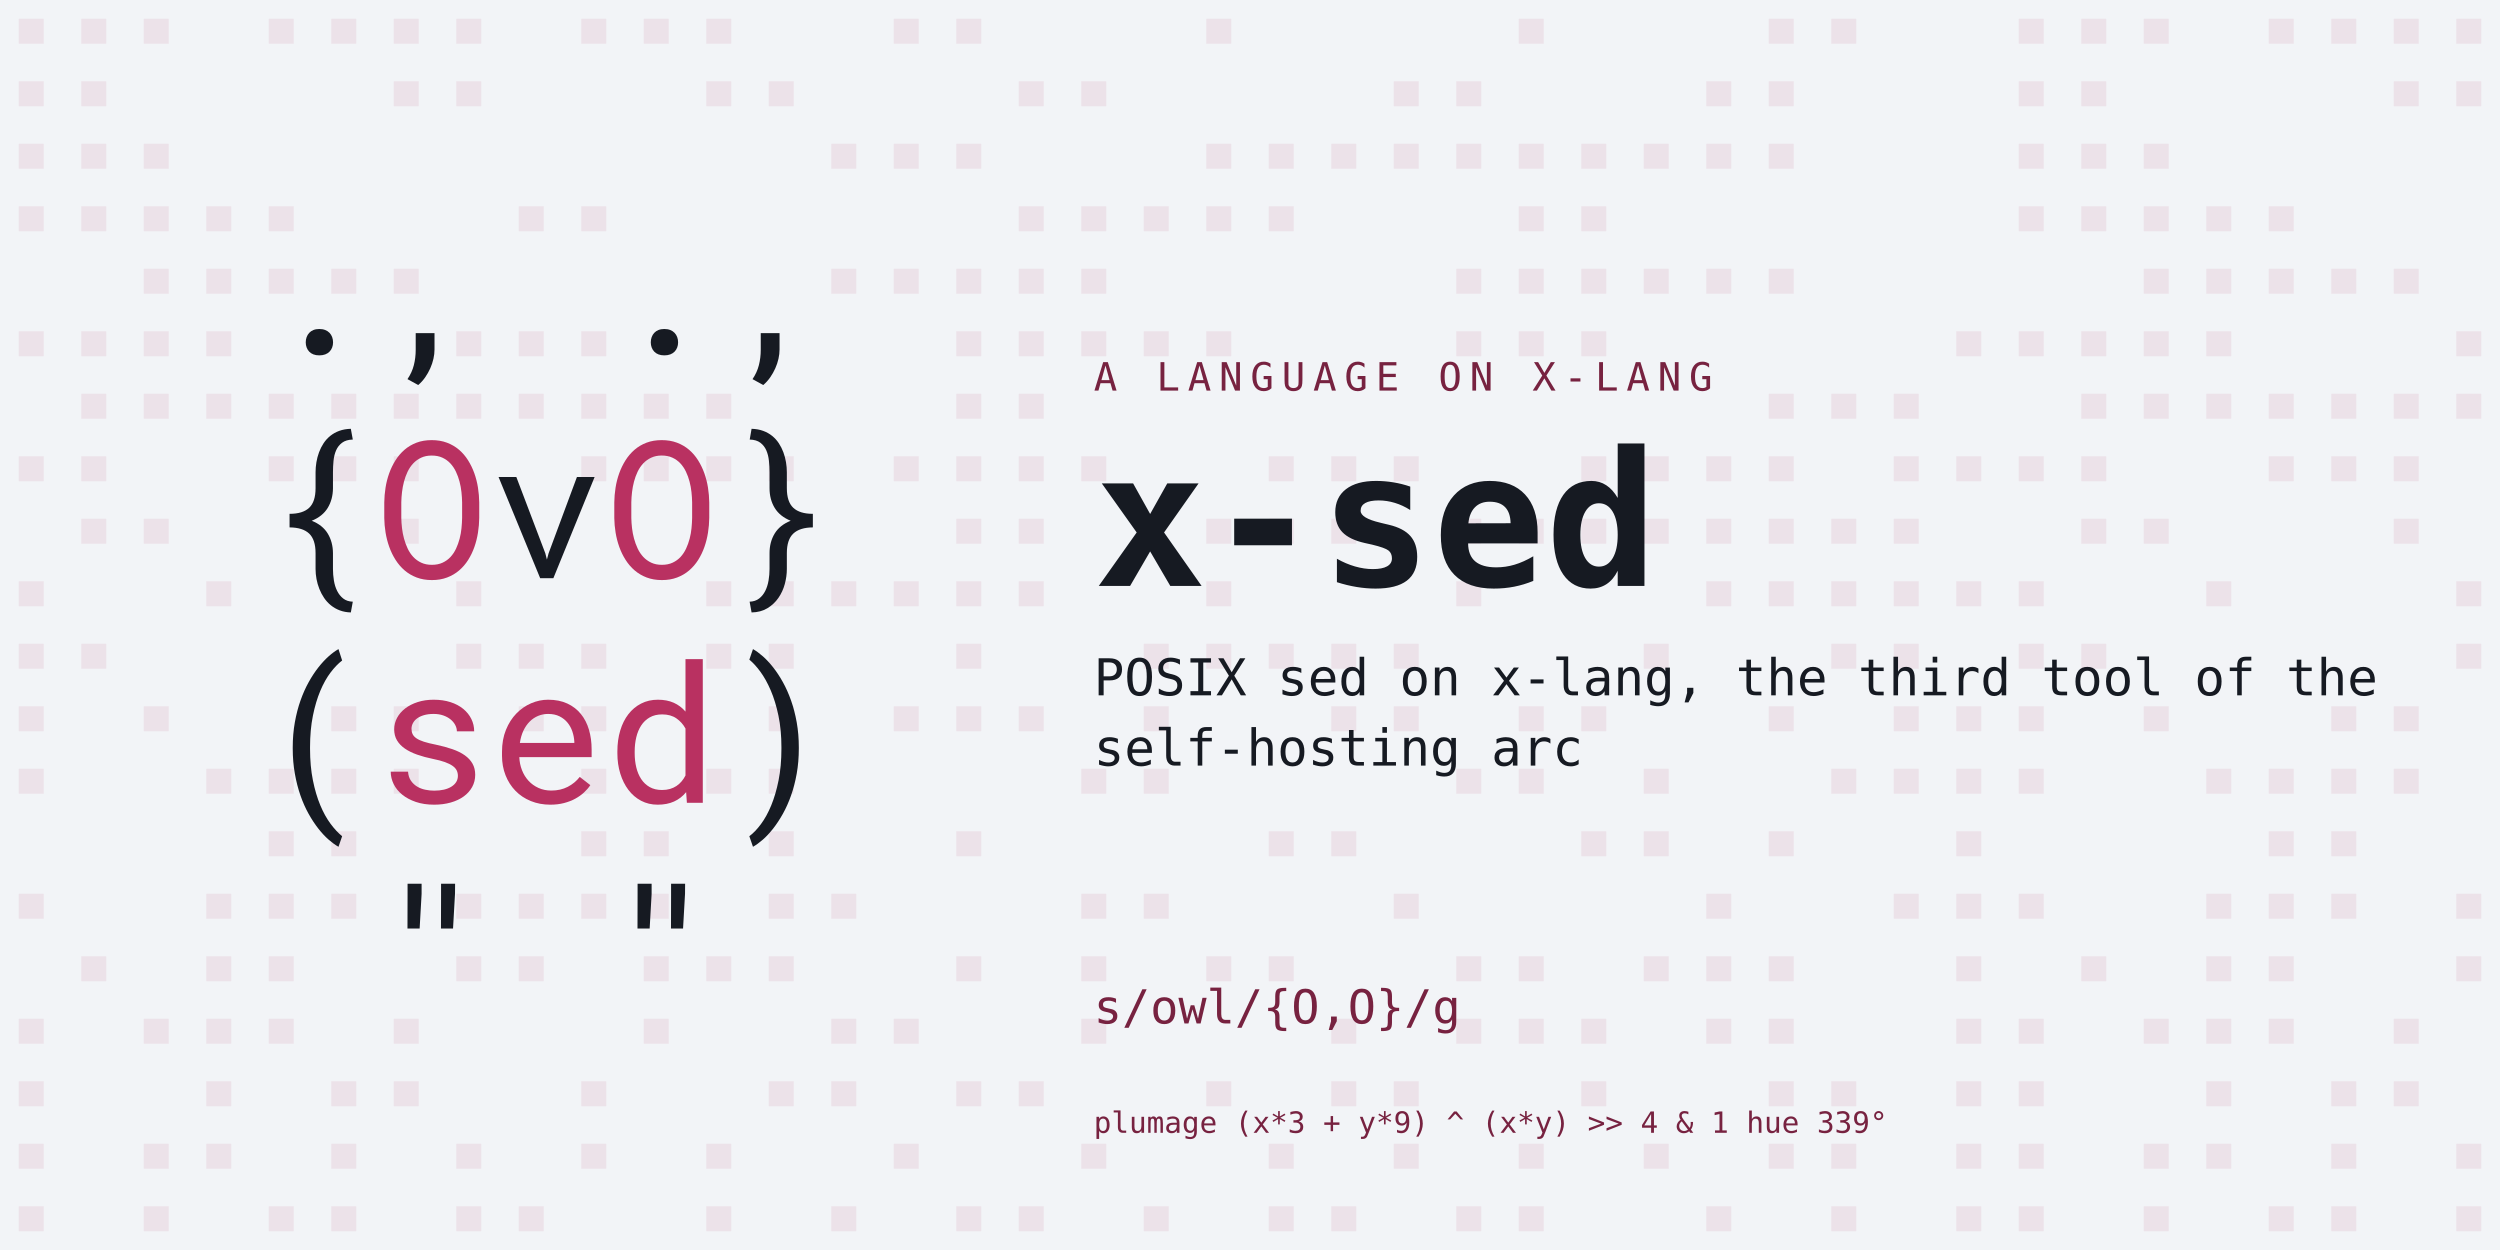
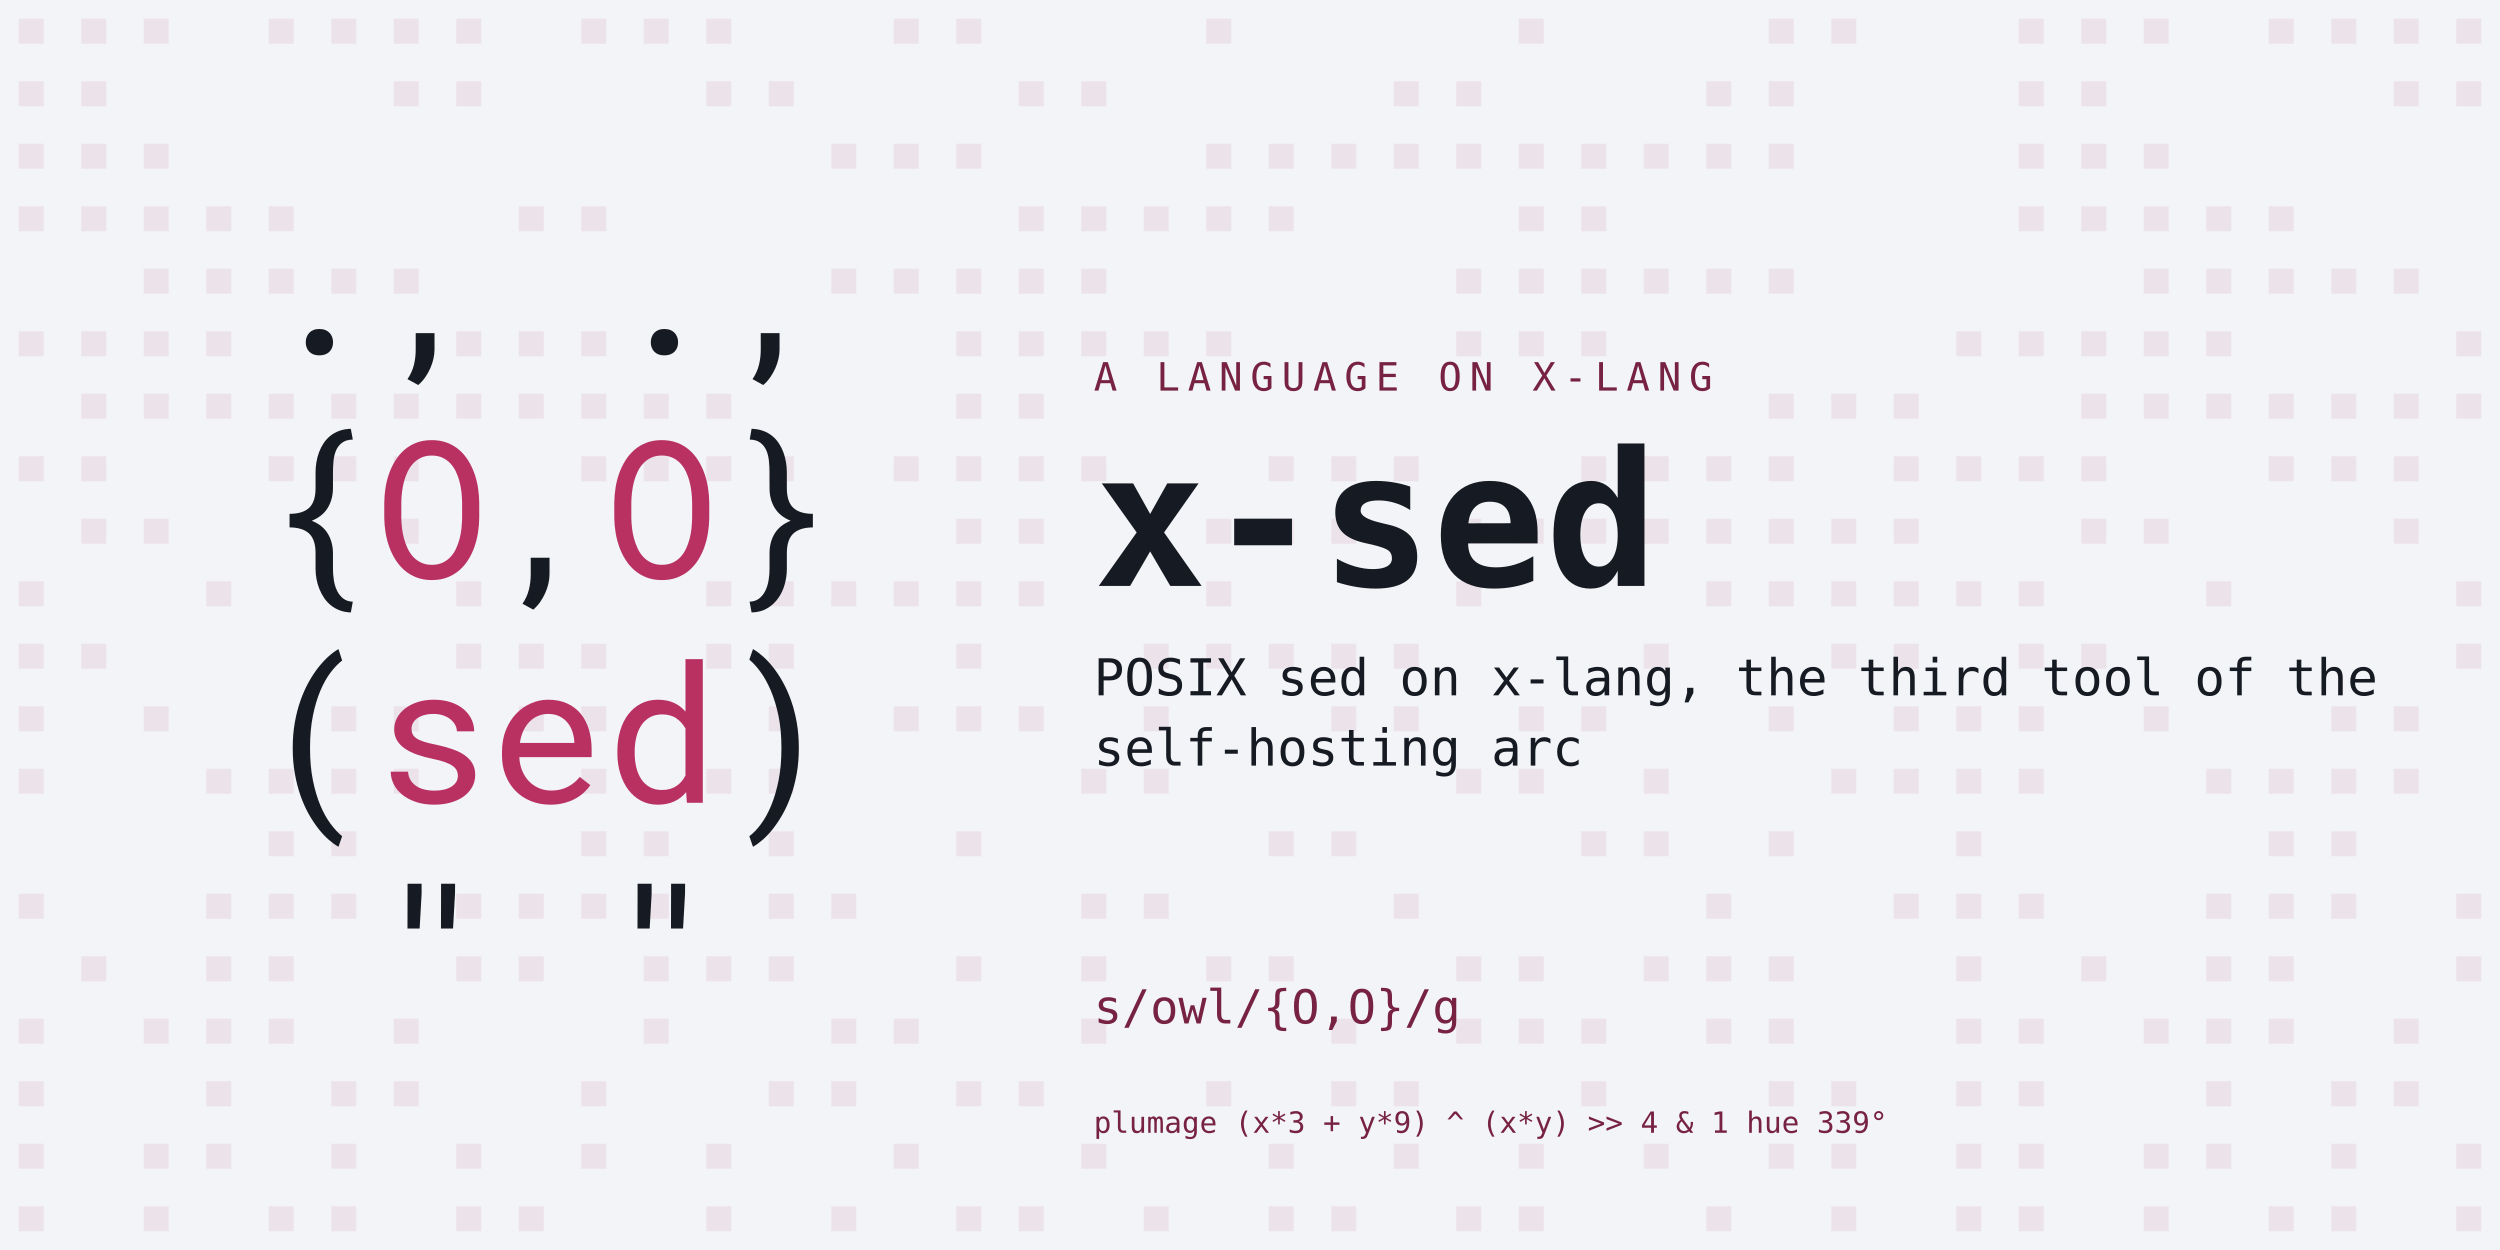
<svg xmlns="http://www.w3.org/2000/svg" width="1280" height="640" viewBox="0 0 1280 640" role="img" aria-label="x-sed, with Bitwise">
  <rect width="1280" height="640" fill="#f2f4f7" />
  <g fill="hsl(339.0,58%,46%)" fill-opacity="0.09">
    <rect x="9.6" y="9.6" width="12.8" height="12.8" />
    <rect x="41.6" y="9.6" width="12.8" height="12.8" />
    <rect x="73.6" y="9.6" width="12.8" height="12.8" />
    <rect x="137.6" y="9.6" width="12.8" height="12.8" />
    <rect x="169.6" y="9.6" width="12.8" height="12.8" />
    <rect x="201.6" y="9.6" width="12.8" height="12.8" />
    <rect x="233.6" y="9.6" width="12.8" height="12.8" />
    <rect x="297.6" y="9.6" width="12.8" height="12.8" />
    <rect x="329.6" y="9.6" width="12.8" height="12.8" />
    <rect x="361.6" y="9.6" width="12.8" height="12.8" />
    <rect x="457.6" y="9.6" width="12.8" height="12.8" />
    <rect x="489.6" y="9.6" width="12.8" height="12.8" />
    <rect x="617.6" y="9.6" width="12.8" height="12.8" />
    <rect x="777.6" y="9.6" width="12.8" height="12.8" />
    <rect x="905.6" y="9.6" width="12.8" height="12.8" />
    <rect x="937.6" y="9.6" width="12.8" height="12.8" />
    <rect x="1033.6" y="9.6" width="12.8" height="12.8" />
    <rect x="1065.6" y="9.6" width="12.8" height="12.8" />
    <rect x="1097.6" y="9.6" width="12.8" height="12.8" />
    <rect x="1161.6" y="9.6" width="12.8" height="12.8" />
    <rect x="1193.6" y="9.6" width="12.8" height="12.8" />
    <rect x="1225.6" y="9.6" width="12.8" height="12.8" />
    <rect x="1257.6" y="9.6" width="12.8" height="12.8" />
    <rect x="9.6" y="41.6" width="12.8" height="12.8" />
    <rect x="41.6" y="41.6" width="12.8" height="12.8" />
    <rect x="201.6" y="41.6" width="12.8" height="12.8" />
    <rect x="233.6" y="41.6" width="12.8" height="12.8" />
    <rect x="361.6" y="41.6" width="12.8" height="12.8" />
    <rect x="393.6" y="41.6" width="12.8" height="12.8" />
    <rect x="521.6" y="41.6" width="12.8" height="12.8" />
    <rect x="553.6" y="41.6" width="12.8" height="12.8" />
    <rect x="713.6" y="41.6" width="12.8" height="12.8" />
    <rect x="745.6" y="41.6" width="12.8" height="12.8" />
    <rect x="873.6" y="41.6" width="12.8" height="12.8" />
    <rect x="905.6" y="41.6" width="12.8" height="12.8" />
    <rect x="1033.6" y="41.6" width="12.8" height="12.8" />
    <rect x="1065.6" y="41.6" width="12.8" height="12.8" />
    <rect x="1225.6" y="41.6" width="12.8" height="12.8" />
    <rect x="1257.6" y="41.6" width="12.8" height="12.8" />
    <rect x="9.6" y="73.6" width="12.8" height="12.8" />
    <rect x="41.6" y="73.6" width="12.8" height="12.8" />
    <rect x="73.6" y="73.6" width="12.8" height="12.8" />
    <rect x="425.6" y="73.6" width="12.8" height="12.8" />
    <rect x="457.6" y="73.6" width="12.8" height="12.8" />
    <rect x="489.6" y="73.6" width="12.8" height="12.8" />
    <rect x="617.6" y="73.6" width="12.8" height="12.8" />
    <rect x="649.6" y="73.6" width="12.8" height="12.8" />
    <rect x="681.6" y="73.6" width="12.8" height="12.8" />
    <rect x="713.6" y="73.6" width="12.8" height="12.8" />
    <rect x="745.6" y="73.6" width="12.8" height="12.8" />
    <rect x="777.6" y="73.6" width="12.8" height="12.8" />
    <rect x="809.6" y="73.6" width="12.8" height="12.8" />
    <rect x="841.6" y="73.6" width="12.8" height="12.8" />
    <rect x="873.6" y="73.6" width="12.8" height="12.8" />
    <rect x="905.6" y="73.6" width="12.8" height="12.8" />
    <rect x="1033.6" y="73.6" width="12.8" height="12.8" />
    <rect x="1065.6" y="73.6" width="12.8" height="12.8" />
    <rect x="1097.6" y="73.6" width="12.8" height="12.8" />
    <rect x="9.6" y="105.6" width="12.8" height="12.8" />
    <rect x="41.6" y="105.6" width="12.8" height="12.8" />
    <rect x="73.6" y="105.6" width="12.8" height="12.8" />
    <rect x="105.6" y="105.6" width="12.8" height="12.8" />
    <rect x="137.6" y="105.6" width="12.8" height="12.8" />
    <rect x="265.6" y="105.6" width="12.8" height="12.8" />
    <rect x="297.6" y="105.6" width="12.8" height="12.8" />
    <rect x="521.6" y="105.6" width="12.8" height="12.8" />
    <rect x="553.6" y="105.6" width="12.8" height="12.8" />
    <rect x="585.6" y="105.6" width="12.8" height="12.8" />
    <rect x="617.6" y="105.6" width="12.8" height="12.8" />
    <rect x="649.6" y="105.6" width="12.8" height="12.8" />
    <rect x="777.6" y="105.6" width="12.8" height="12.8" />
    <rect x="809.6" y="105.6" width="12.8" height="12.8" />
    <rect x="1033.6" y="105.6" width="12.8" height="12.8" />
    <rect x="1065.6" y="105.6" width="12.8" height="12.8" />
    <rect x="1097.6" y="105.6" width="12.8" height="12.8" />
    <rect x="1129.6" y="105.6" width="12.8" height="12.8" />
    <rect x="1161.6" y="105.6" width="12.8" height="12.8" />
    <rect x="73.6" y="137.6" width="12.8" height="12.8" />
    <rect x="105.6" y="137.6" width="12.8" height="12.8" />
    <rect x="137.6" y="137.6" width="12.8" height="12.8" />
    <rect x="169.6" y="137.6" width="12.8" height="12.8" />
    <rect x="201.6" y="137.6" width="12.8" height="12.8" />
    <rect x="425.6" y="137.6" width="12.8" height="12.8" />
    <rect x="457.6" y="137.6" width="12.8" height="12.8" />
    <rect x="489.6" y="137.6" width="12.8" height="12.8" />
    <rect x="521.6" y="137.6" width="12.8" height="12.8" />
    <rect x="553.6" y="137.6" width="12.8" height="12.8" />
    <rect x="745.6" y="137.6" width="12.8" height="12.8" />
    <rect x="777.6" y="137.6" width="12.8" height="12.8" />
    <rect x="809.6" y="137.6" width="12.8" height="12.8" />
    <rect x="841.6" y="137.6" width="12.8" height="12.8" />
    <rect x="873.6" y="137.6" width="12.8" height="12.8" />
    <rect x="905.6" y="137.6" width="12.8" height="12.8" />
    <rect x="1097.6" y="137.6" width="12.8" height="12.8" />
    <rect x="1129.6" y="137.6" width="12.8" height="12.8" />
    <rect x="1161.6" y="137.6" width="12.8" height="12.8" />
    <rect x="1193.6" y="137.6" width="12.8" height="12.8" />
    <rect x="1225.6" y="137.6" width="12.8" height="12.8" />
    <rect x="9.6" y="169.6" width="12.8" height="12.8" />
    <rect x="41.6" y="169.6" width="12.8" height="12.8" />
    <rect x="73.6" y="169.6" width="12.8" height="12.8" />
    <rect x="105.6" y="169.6" width="12.8" height="12.8" />
    <rect x="233.6" y="169.6" width="12.8" height="12.8" />
    <rect x="265.6" y="169.6" width="12.8" height="12.8" />
    <rect x="297.6" y="169.6" width="12.8" height="12.8" />
    <rect x="489.6" y="169.6" width="12.8" height="12.8" />
    <rect x="521.6" y="169.6" width="12.8" height="12.8" />
    <rect x="553.6" y="169.6" width="12.8" height="12.8" />
    <rect x="585.6" y="169.6" width="12.8" height="12.8" />
    <rect x="617.6" y="169.6" width="12.8" height="12.8" />
    <rect x="745.6" y="169.6" width="12.8" height="12.8" />
    <rect x="777.6" y="169.6" width="12.8" height="12.8" />
    <rect x="809.6" y="169.6" width="12.8" height="12.8" />
    <rect x="1001.6" y="169.6" width="12.8" height="12.8" />
    <rect x="1033.6" y="169.6" width="12.8" height="12.8" />
    <rect x="1065.6" y="169.6" width="12.8" height="12.8" />
    <rect x="1097.6" y="169.6" width="12.8" height="12.8" />
    <rect x="1129.6" y="169.6" width="12.8" height="12.8" />
    <rect x="1257.6" y="169.6" width="12.8" height="12.8" />
    <rect x="41.6" y="201.6" width="12.8" height="12.8" />
    <rect x="73.6" y="201.6" width="12.8" height="12.8" />
    <rect x="105.6" y="201.6" width="12.8" height="12.8" />
    <rect x="137.6" y="201.6" width="12.8" height="12.8" />
    <rect x="169.6" y="201.6" width="12.8" height="12.8" />
    <rect x="201.6" y="201.6" width="12.8" height="12.8" />
    <rect x="233.6" y="201.6" width="12.8" height="12.8" />
    <rect x="265.6" y="201.6" width="12.8" height="12.8" />
    <rect x="297.6" y="201.6" width="12.8" height="12.8" />
    <rect x="329.6" y="201.6" width="12.8" height="12.8" />
    <rect x="361.6" y="201.6" width="12.8" height="12.8" />
    <rect x="489.6" y="201.6" width="12.8" height="12.8" />
    <rect x="521.6" y="201.6" width="12.8" height="12.8" />
    <rect x="905.6" y="201.6" width="12.8" height="12.8" />
    <rect x="937.6" y="201.6" width="12.8" height="12.8" />
    <rect x="969.6" y="201.6" width="12.8" height="12.8" />
    <rect x="1065.6" y="201.6" width="12.8" height="12.8" />
    <rect x="1097.6" y="201.6" width="12.8" height="12.8" />
    <rect x="1129.6" y="201.6" width="12.8" height="12.8" />
    <rect x="1161.6" y="201.6" width="12.8" height="12.8" />
    <rect x="1193.6" y="201.6" width="12.8" height="12.8" />
    <rect x="1225.6" y="201.6" width="12.8" height="12.8" />
    <rect x="1257.6" y="201.6" width="12.8" height="12.8" />
    <rect x="9.6" y="233.6" width="12.8" height="12.8" />
    <rect x="41.6" y="233.6" width="12.8" height="12.8" />
    <rect x="137.6" y="233.6" width="12.8" height="12.8" />
    <rect x="169.6" y="233.6" width="12.8" height="12.8" />
    <rect x="201.6" y="233.6" width="12.8" height="12.8" />
    <rect x="297.6" y="233.6" width="12.8" height="12.8" />
    <rect x="329.6" y="233.6" width="12.8" height="12.8" />
    <rect x="361.6" y="233.6" width="12.8" height="12.8" />
    <rect x="393.6" y="233.6" width="12.8" height="12.8" />
    <rect x="457.6" y="233.6" width="12.8" height="12.8" />
    <rect x="489.6" y="233.6" width="12.8" height="12.8" />
    <rect x="521.6" y="233.6" width="12.8" height="12.8" />
    <rect x="553.6" y="233.6" width="12.8" height="12.8" />
    <rect x="649.6" y="233.6" width="12.8" height="12.8" />
    <rect x="681.6" y="233.6" width="12.8" height="12.8" />
    <rect x="713.6" y="233.6" width="12.8" height="12.8" />
    <rect x="809.6" y="233.6" width="12.8" height="12.8" />
    <rect x="841.6" y="233.6" width="12.8" height="12.8" />
    <rect x="873.6" y="233.6" width="12.8" height="12.8" />
    <rect x="905.6" y="233.6" width="12.8" height="12.8" />
    <rect x="969.6" y="233.6" width="12.8" height="12.8" />
    <rect x="1001.6" y="233.6" width="12.8" height="12.8" />
    <rect x="1033.6" y="233.6" width="12.8" height="12.8" />
    <rect x="1065.6" y="233.6" width="12.8" height="12.8" />
    <rect x="1161.6" y="233.6" width="12.8" height="12.8" />
    <rect x="1193.6" y="233.6" width="12.8" height="12.8" />
    <rect x="1225.6" y="233.6" width="12.8" height="12.8" />
    <rect x="41.6" y="265.6" width="12.8" height="12.8" />
    <rect x="73.6" y="265.6" width="12.8" height="12.8" />
    <rect x="201.6" y="265.6" width="12.8" height="12.8" />
    <rect x="489.6" y="265.6" width="12.8" height="12.8" />
    <rect x="521.6" y="265.6" width="12.8" height="12.8" />
    <rect x="617.6" y="265.6" width="12.8" height="12.8" />
    <rect x="649.6" y="265.6" width="12.8" height="12.8" />
    <rect x="681.6" y="265.6" width="12.8" height="12.8" />
    <rect x="745.6" y="265.6" width="12.8" height="12.8" />
    <rect x="777.6" y="265.6" width="12.8" height="12.8" />
    <rect x="809.6" y="265.6" width="12.8" height="12.8" />
    <rect x="841.6" y="265.6" width="12.8" height="12.8" />
    <rect x="873.6" y="265.6" width="12.8" height="12.8" />
    <rect x="905.6" y="265.6" width="12.8" height="12.8" />
    <rect x="937.6" y="265.6" width="12.8" height="12.8" />
    <rect x="969.6" y="265.6" width="12.8" height="12.8" />
    <rect x="1065.6" y="265.6" width="12.8" height="12.8" />
    <rect x="1097.6" y="265.6" width="12.8" height="12.8" />
    <rect x="1225.6" y="265.6" width="12.8" height="12.8" />
    <rect x="9.6" y="297.6" width="12.8" height="12.8" />
    <rect x="105.6" y="297.6" width="12.8" height="12.8" />
    <rect x="233.6" y="297.6" width="12.8" height="12.8" />
    <rect x="361.6" y="297.6" width="12.8" height="12.8" />
    <rect x="393.6" y="297.6" width="12.8" height="12.8" />
    <rect x="425.6" y="297.6" width="12.8" height="12.8" />
    <rect x="457.6" y="297.6" width="12.8" height="12.8" />
    <rect x="489.6" y="297.6" width="12.8" height="12.8" />
    <rect x="521.6" y="297.6" width="12.8" height="12.8" />
    <rect x="617.6" y="297.6" width="12.8" height="12.8" />
    <rect x="745.6" y="297.6" width="12.8" height="12.8" />
    <rect x="873.6" y="297.6" width="12.8" height="12.8" />
    <rect x="905.6" y="297.6" width="12.8" height="12.8" />
    <rect x="937.6" y="297.6" width="12.8" height="12.8" />
    <rect x="969.6" y="297.6" width="12.8" height="12.8" />
    <rect x="1001.6" y="297.6" width="12.8" height="12.8" />
    <rect x="1033.6" y="297.6" width="12.8" height="12.8" />
    <rect x="1129.6" y="297.6" width="12.8" height="12.8" />
    <rect x="1257.6" y="297.6" width="12.8" height="12.8" />
    <rect x="9.6" y="329.6" width="12.8" height="12.8" />
    <rect x="41.6" y="329.6" width="12.8" height="12.8" />
    <rect x="233.6" y="329.6" width="12.8" height="12.8" />
    <rect x="265.6" y="329.6" width="12.8" height="12.8" />
    <rect x="297.6" y="329.6" width="12.8" height="12.8" />
    <rect x="361.6" y="329.6" width="12.8" height="12.8" />
    <rect x="393.6" y="329.6" width="12.8" height="12.8" />
    <rect x="489.6" y="329.6" width="12.8" height="12.8" />
    <rect x="585.6" y="329.6" width="12.8" height="12.8" />
    <rect x="617.6" y="329.6" width="12.8" height="12.8" />
    <rect x="649.6" y="329.6" width="12.8" height="12.8" />
    <rect x="681.6" y="329.6" width="12.8" height="12.8" />
    <rect x="713.6" y="329.6" width="12.8" height="12.8" />
    <rect x="841.6" y="329.6" width="12.8" height="12.8" />
    <rect x="937.6" y="329.6" width="12.8" height="12.8" />
    <rect x="969.6" y="329.6" width="12.8" height="12.8" />
    <rect x="1033.6" y="329.6" width="12.8" height="12.8" />
    <rect x="1065.6" y="329.6" width="12.8" height="12.8" />
    <rect x="1257.6" y="329.6" width="12.8" height="12.8" />
    <rect x="9.6" y="361.6" width="12.8" height="12.8" />
    <rect x="73.6" y="361.6" width="12.8" height="12.8" />
    <rect x="169.6" y="361.6" width="12.8" height="12.8" />
    <rect x="201.6" y="361.6" width="12.8" height="12.8" />
    <rect x="265.6" y="361.6" width="12.8" height="12.8" />
    <rect x="297.6" y="361.6" width="12.8" height="12.8" />
    <rect x="393.6" y="361.6" width="12.8" height="12.8" />
    <rect x="457.6" y="361.6" width="12.8" height="12.8" />
    <rect x="489.6" y="361.6" width="12.8" height="12.8" />
    <rect x="521.6" y="361.6" width="12.8" height="12.8" />
    <rect x="585.6" y="361.6" width="12.8" height="12.8" />
    <rect x="681.6" y="361.6" width="12.8" height="12.8" />
    <rect x="713.6" y="361.6" width="12.8" height="12.8" />
    <rect x="777.6" y="361.6" width="12.8" height="12.8" />
    <rect x="809.6" y="361.6" width="12.8" height="12.8" />
    <rect x="905.6" y="361.6" width="12.8" height="12.8" />
    <rect x="969.6" y="361.6" width="12.8" height="12.8" />
    <rect x="1001.6" y="361.6" width="12.8" height="12.8" />
    <rect x="1033.6" y="361.6" width="12.8" height="12.8" />
    <rect x="1097.6" y="361.6" width="12.8" height="12.8" />
    <rect x="1193.6" y="361.6" width="12.8" height="12.8" />
    <rect x="1225.6" y="361.6" width="12.8" height="12.8" />
    <rect x="9.6" y="393.6" width="12.8" height="12.8" />
    <rect x="105.6" y="393.6" width="12.8" height="12.8" />
    <rect x="137.6" y="393.6" width="12.8" height="12.8" />
    <rect x="169.6" y="393.6" width="12.8" height="12.8" />
    <rect x="201.6" y="393.6" width="12.8" height="12.8" />
    <rect x="297.6" y="393.6" width="12.8" height="12.8" />
    <rect x="361.6" y="393.6" width="12.8" height="12.8" />
    <rect x="393.6" y="393.6" width="12.8" height="12.8" />
    <rect x="553.6" y="393.6" width="12.8" height="12.8" />
    <rect x="585.6" y="393.6" width="12.8" height="12.8" />
    <rect x="745.6" y="393.6" width="12.8" height="12.8" />
    <rect x="777.6" y="393.6" width="12.8" height="12.8" />
    <rect x="841.6" y="393.6" width="12.8" height="12.8" />
    <rect x="937.6" y="393.6" width="12.8" height="12.8" />
    <rect x="969.6" y="393.6" width="12.8" height="12.8" />
    <rect x="1001.6" y="393.6" width="12.8" height="12.8" />
    <rect x="1033.6" y="393.6" width="12.8" height="12.8" />
    <rect x="1129.6" y="393.6" width="12.8" height="12.8" />
    <rect x="1161.6" y="393.6" width="12.8" height="12.8" />
    <rect x="1193.6" y="393.6" width="12.8" height="12.8" />
    <rect x="1225.6" y="393.6" width="12.8" height="12.8" />
    <rect x="137.6" y="425.6" width="12.8" height="12.8" />
    <rect x="169.6" y="425.6" width="12.8" height="12.8" />
    <rect x="297.6" y="425.6" width="12.8" height="12.8" />
    <rect x="329.6" y="425.6" width="12.8" height="12.8" />
    <rect x="393.6" y="425.6" width="12.8" height="12.8" />
    <rect x="489.6" y="425.6" width="12.8" height="12.8" />
    <rect x="649.6" y="425.6" width="12.8" height="12.8" />
    <rect x="681.6" y="425.6" width="12.8" height="12.8" />
    <rect x="809.6" y="425.6" width="12.8" height="12.8" />
    <rect x="841.6" y="425.6" width="12.8" height="12.8" />
    <rect x="905.6" y="425.6" width="12.8" height="12.8" />
    <rect x="1001.6" y="425.6" width="12.8" height="12.8" />
    <rect x="1161.6" y="425.6" width="12.8" height="12.8" />
    <rect x="1193.6" y="425.6" width="12.8" height="12.8" />
    <rect x="9.6" y="457.6" width="12.8" height="12.8" />
    <rect x="105.6" y="457.6" width="12.8" height="12.8" />
    <rect x="137.6" y="457.6" width="12.8" height="12.8" />
    <rect x="169.6" y="457.6" width="12.8" height="12.8" />
    <rect x="233.6" y="457.6" width="12.8" height="12.8" />
    <rect x="265.6" y="457.6" width="12.8" height="12.8" />
    <rect x="297.6" y="457.6" width="12.8" height="12.8" />
    <rect x="329.6" y="457.6" width="12.8" height="12.8" />
    <rect x="393.6" y="457.6" width="12.8" height="12.8" />
    <rect x="425.6" y="457.6" width="12.8" height="12.8" />
    <rect x="553.6" y="457.6" width="12.8" height="12.8" />
    <rect x="585.6" y="457.6" width="12.8" height="12.8" />
    <rect x="713.6" y="457.6" width="12.8" height="12.8" />
    <rect x="873.6" y="457.6" width="12.8" height="12.8" />
    <rect x="969.6" y="457.6" width="12.8" height="12.8" />
    <rect x="1001.6" y="457.6" width="12.8" height="12.8" />
    <rect x="1033.6" y="457.6" width="12.8" height="12.8" />
    <rect x="1129.6" y="457.6" width="12.8" height="12.8" />
    <rect x="1161.6" y="457.6" width="12.8" height="12.8" />
    <rect x="1193.6" y="457.6" width="12.8" height="12.8" />
    <rect x="1257.6" y="457.6" width="12.8" height="12.8" />
    <rect x="41.6" y="489.6" width="12.8" height="12.8" />
    <rect x="105.6" y="489.6" width="12.8" height="12.8" />
    <rect x="137.6" y="489.6" width="12.8" height="12.8" />
    <rect x="233.6" y="489.6" width="12.8" height="12.8" />
    <rect x="265.6" y="489.6" width="12.8" height="12.8" />
    <rect x="329.6" y="489.6" width="12.8" height="12.8" />
    <rect x="361.6" y="489.6" width="12.8" height="12.8" />
    <rect x="393.6" y="489.6" width="12.8" height="12.8" />
    <rect x="489.6" y="489.6" width="12.8" height="12.8" />
    <rect x="553.6" y="489.6" width="12.8" height="12.8" />
    <rect x="617.6" y="489.6" width="12.8" height="12.8" />
    <rect x="649.6" y="489.6" width="12.8" height="12.8" />
    <rect x="745.6" y="489.6" width="12.8" height="12.8" />
    <rect x="777.6" y="489.6" width="12.8" height="12.8" />
    <rect x="841.6" y="489.6" width="12.8" height="12.8" />
    <rect x="873.6" y="489.6" width="12.8" height="12.8" />
    <rect x="905.6" y="489.6" width="12.8" height="12.8" />
    <rect x="1001.6" y="489.6" width="12.8" height="12.8" />
    <rect x="1065.6" y="489.6" width="12.8" height="12.8" />
    <rect x="1129.6" y="489.6" width="12.8" height="12.8" />
    <rect x="1161.6" y="489.6" width="12.8" height="12.8" />
    <rect x="1257.6" y="489.6" width="12.8" height="12.8" />
    <rect x="9.6" y="521.6" width="12.8" height="12.8" />
    <rect x="73.6" y="521.6" width="12.8" height="12.8" />
    <rect x="105.6" y="521.6" width="12.8" height="12.8" />
    <rect x="137.6" y="521.6" width="12.8" height="12.8" />
    <rect x="201.6" y="521.6" width="12.8" height="12.8" />
    <rect x="329.6" y="521.6" width="12.8" height="12.8" />
    <rect x="425.6" y="521.6" width="12.8" height="12.8" />
    <rect x="457.6" y="521.6" width="12.8" height="12.8" />
    <rect x="553.6" y="521.6" width="12.8" height="12.8" />
    <rect x="681.6" y="521.6" width="12.8" height="12.8" />
    <rect x="745.6" y="521.6" width="12.8" height="12.8" />
    <rect x="777.6" y="521.6" width="12.8" height="12.8" />
    <rect x="809.6" y="521.6" width="12.8" height="12.8" />
    <rect x="873.6" y="521.6" width="12.8" height="12.8" />
    <rect x="905.6" y="521.6" width="12.8" height="12.8" />
    <rect x="1001.6" y="521.6" width="12.8" height="12.8" />
    <rect x="1033.6" y="521.6" width="12.8" height="12.8" />
    <rect x="1097.6" y="521.6" width="12.8" height="12.8" />
    <rect x="1129.6" y="521.6" width="12.8" height="12.8" />
    <rect x="1161.6" y="521.6" width="12.8" height="12.8" />
    <rect x="1225.6" y="521.6" width="12.8" height="12.8" />
    <rect x="9.6" y="553.6" width="12.8" height="12.8" />
    <rect x="105.6" y="553.6" width="12.8" height="12.8" />
    <rect x="169.6" y="553.6" width="12.8" height="12.8" />
    <rect x="201.6" y="553.6" width="12.8" height="12.8" />
    <rect x="297.6" y="553.6" width="12.8" height="12.8" />
    <rect x="393.6" y="553.6" width="12.8" height="12.8" />
    <rect x="425.6" y="553.6" width="12.8" height="12.8" />
    <rect x="489.6" y="553.6" width="12.8" height="12.8" />
    <rect x="521.6" y="553.6" width="12.8" height="12.8" />
    <rect x="617.6" y="553.6" width="12.8" height="12.8" />
    <rect x="681.6" y="553.6" width="12.8" height="12.8" />
    <rect x="713.6" y="553.6" width="12.8" height="12.8" />
    <rect x="809.6" y="553.6" width="12.8" height="12.8" />
    <rect x="905.6" y="553.6" width="12.8" height="12.8" />
    <rect x="937.6" y="553.6" width="12.8" height="12.8" />
    <rect x="1001.6" y="553.6" width="12.8" height="12.8" />
    <rect x="1033.6" y="553.6" width="12.8" height="12.8" />
    <rect x="1129.6" y="553.6" width="12.8" height="12.8" />
    <rect x="1193.6" y="553.6" width="12.8" height="12.8" />
    <rect x="1225.6" y="553.6" width="12.8" height="12.8" />
    <rect x="9.6" y="585.6" width="12.8" height="12.8" />
    <rect x="73.6" y="585.6" width="12.8" height="12.8" />
    <rect x="105.6" y="585.6" width="12.8" height="12.8" />
    <rect x="169.6" y="585.6" width="12.8" height="12.8" />
    <rect x="233.6" y="585.6" width="12.8" height="12.8" />
    <rect x="297.6" y="585.6" width="12.8" height="12.8" />
    <rect x="361.6" y="585.6" width="12.8" height="12.8" />
    <rect x="457.6" y="585.6" width="12.8" height="12.8" />
    <rect x="553.6" y="585.6" width="12.8" height="12.8" />
    <rect x="649.6" y="585.6" width="12.8" height="12.8" />
    <rect x="713.6" y="585.6" width="12.8" height="12.8" />
    <rect x="777.6" y="585.6" width="12.8" height="12.8" />
    <rect x="841.6" y="585.6" width="12.8" height="12.8" />
    <rect x="905.6" y="585.6" width="12.8" height="12.8" />
    <rect x="937.6" y="585.6" width="12.8" height="12.8" />
    <rect x="1001.6" y="585.6" width="12.8" height="12.8" />
    <rect x="1033.6" y="585.6" width="12.8" height="12.8" />
    <rect x="1097.6" y="585.6" width="12.8" height="12.8" />
    <rect x="1129.6" y="585.6" width="12.8" height="12.8" />
    <rect x="1193.6" y="585.6" width="12.8" height="12.8" />
    <rect x="1257.6" y="585.6" width="12.8" height="12.8" />
    <rect x="9.6" y="617.6" width="12.8" height="12.8" />
    <rect x="73.6" y="617.6" width="12.8" height="12.8" />
    <rect x="137.6" y="617.6" width="12.8" height="12.8" />
    <rect x="169.6" y="617.6" width="12.8" height="12.8" />
    <rect x="233.6" y="617.6" width="12.8" height="12.8" />
    <rect x="265.6" y="617.6" width="12.8" height="12.8" />
    <rect x="361.6" y="617.6" width="12.8" height="12.8" />
    <rect x="425.6" y="617.6" width="12.8" height="12.8" />
    <rect x="489.6" y="617.6" width="12.8" height="12.8" />
    <rect x="521.6" y="617.6" width="12.8" height="12.8" />
    <rect x="585.6" y="617.6" width="12.8" height="12.8" />
    <rect x="649.6" y="617.6" width="12.8" height="12.8" />
    <rect x="681.6" y="617.6" width="12.8" height="12.8" />
    <rect x="745.6" y="617.6" width="12.8" height="12.8" />
    <rect x="777.6" y="617.6" width="12.8" height="12.8" />
    <rect x="873.6" y="617.6" width="12.8" height="12.8" />
    <rect x="937.6" y="617.6" width="12.8" height="12.8" />
    <rect x="1001.6" y="617.6" width="12.8" height="12.8" />
    <rect x="1033.6" y="617.6" width="12.8" height="12.8" />
    <rect x="1097.6" y="617.6" width="12.8" height="12.8" />
    <rect x="1161.6" y="617.6" width="12.8" height="12.8" />
    <rect x="1193.6" y="617.6" width="12.8" height="12.8" />
    <rect x="1257.6" y="617.6" width="12.8" height="12.8" />
  </g>
  <defs>
    <path id="o-14" d="M496 120Q496 150 505.5 176.0Q515 202 533.0 221.5Q551 241 578.0 252.0Q605 263 641 263Q677 263 704.5 252.0Q732 241 750.5 221.5Q769 202 778.5 176.0Q788 150 788 120Q788 91 778.5 65.5Q769 40 750.5 21.0Q732 2 704.5 -8.5Q677 -19 641 -19Q605 -19 578.0 -8.5Q551 2 533.0 21.0Q515 40 505.5 65.5Q496 91 496 120Z" />
    <path id="o-12" d="M643 43Q643 -4 631.5 -55.5Q620 -107 597.5 -157.5Q575 -208 543.0 -254.0Q511 -300 469 -336L354 -273Q402 -203 422.0 -124.0Q442 -45 442 40V219H643Z" />
    <path id="o-91" d="M978 -366Q913 -364 860.0 -344.0Q807 -324 765.0 -290.0Q723 -256 692.5 -211.0Q662 -166 641.5 -114.5Q621 -63 611.0 -8.5Q601 46 601 99V268Q601 412 532.5 477.0Q464 542 323 543V688Q464 688 532.5 752.5Q601 817 601 962V1132Q601 1185 610.0 1239.5Q619 1294 638.0 1345.5Q657 1397 686.5 1442.0Q716 1487 758.0 1521.0Q800 1555 854.5 1575.0Q909 1595 978 1597L999 1482Q927 1480 884.5 1448.0Q842 1416 820.5 1366.5Q799 1317 793.0 1255.0Q787 1193 787 1132V962Q786 842 731.0 751.5Q676 661 560 614Q676 568 731.0 477.5Q786 387 787 268V99Q787 37 797.0 -24.5Q807 -86 831.5 -135.5Q856 -185 896.5 -217.0Q937 -249 999 -251Z" />
    <path id="o-47" d="M1121 644Q1120 566 1107.5 486.5Q1095 407 1069.0 333.0Q1043 259 1002.5 195.0Q962 131 906.0 83.0Q850 35 777.5 7.5Q705 -20 615 -20Q525 -20 452.5 7.5Q380 35 324.0 83.0Q268 131 227.0 195.5Q186 260 159.5 334.0Q133 408 120.0 487.0Q107 566 106 644V810Q107 888 119.5 967.5Q132 1047 158.5 1121.0Q185 1195 225.5 1259.5Q266 1324 322.0 1372.5Q378 1421 450.5 1448.5Q523 1476 613 1476Q703 1476 776.0 1448.5Q849 1421 905.0 1373.0Q961 1325 1001.5 1260.5Q1042 1196 1068.5 1122.0Q1095 1048 1107.5 968.0Q1120 888 1121 810ZM938 812Q937 864 931.0 920.5Q925 977 910.5 1032.5Q896 1088 872.0 1138.5Q848 1189 812.0 1227.5Q776 1266 727.0 1288.5Q678 1311 613 1311Q549 1311 500.0 1288.0Q451 1265 415.0 1226.5Q379 1188 355.0 1137.5Q331 1087 316.5 1031.5Q302 976 295.5 919.5Q289 863 288 812V644Q289 593 295.5 536.0Q302 479 317.0 423.5Q332 368 356.0 317.0Q380 266 416.0 227.5Q452 189 501.0 166.0Q550 143 615 143Q680 143 729.5 166.0Q779 189 814.5 227.5Q850 266 873.5 316.5Q897 367 911.5 422.5Q926 478 931.5 535.0Q937 592 938 644Z" />
-     <path id="o-86" d="M598 266 615 199 633 266 936 1082H1125L684 0H543L98 1082H288Z" />
    <path id="o-93" d="M323 -251Q384 -249 425.0 -217.0Q466 -185 490.5 -135.5Q515 -86 525.5 -24.5Q536 37 536 99V268Q536 387 591.0 477.5Q646 568 762 614Q646 661 591.0 751.5Q536 842 536 962V1132Q536 1193 529.5 1255.0Q523 1317 501.5 1366.5Q480 1416 438.0 1448.0Q396 1480 324 1482L344 1597Q413 1595 467.5 1575.0Q522 1555 564.0 1521.0Q606 1487 635.5 1442.0Q665 1397 684.0 1345.5Q703 1294 712.0 1239.5Q721 1185 721 1132V962Q721 817 790.0 752.5Q859 688 999 688V543Q859 542 790.0 477.0Q721 412 721 268V99Q721 19 699.0 -62.5Q677 -144 630.5 -211.0Q584 -278 513.0 -321.0Q442 -364 344 -366Z" />
    <path id="o-8" d="M357 591Q357 734 379.5 860.0Q402 986 440.0 1093.5Q478 1201 527.5 1290.0Q577 1379 631.5 1448.0Q686 1517 741.0 1566.0Q796 1615 846 1643L885 1521Q823 1474 761.5 1393.0Q700 1312 651.5 1196.5Q603 1081 572.5 930.5Q542 780 542 593V579Q542 392 572.5 241.0Q603 90 651.5 -26.0Q700 -142 761.5 -224.5Q823 -307 885 -357L846 -470Q796 -442 740.5 -393.5Q685 -345 630.5 -275.5Q576 -206 526.5 -117.5Q477 -29 439.5 78.5Q402 186 379.5 312.0Q357 438 357 581Z" />
    <path id="o-83" d="M893 287Q893 320 880.0 346.5Q867 373 836.0 395.0Q805 417 754.0 435.5Q703 454 627 469Q534 488 457.5 515.0Q381 542 326.5 579.5Q272 617 242.0 667.5Q212 718 212 785Q212 851 243.0 908.5Q274 966 330.0 1009.0Q386 1052 463.5 1077.0Q541 1102 634 1102Q734 1102 814.0 1076.0Q894 1050 950.0 1004.0Q1006 958 1036.5 896.5Q1067 835 1067 764H882Q882 799 864.0 832.5Q846 866 814.0 892.0Q782 918 736.5 934.0Q691 950 634 950Q575 950 530.5 937.0Q486 924 456.5 902.0Q427 880 412.0 851.0Q397 822 397 791Q397 759 409.0 734.0Q421 709 450.5 689.0Q480 669 529.5 653.0Q579 637 655 622Q755 601 834.0 573.5Q913 546 967.0 507.5Q1021 469 1049.5 418.0Q1078 367 1078 300Q1078 228 1045.5 169.0Q1013 110 955.0 68.0Q897 26 816.0 3.0Q735 -20 639 -20Q529 -20 443.0 9.5Q357 39 297.5 87.5Q238 136 206.5 200.0Q175 264 175 333H360Q364 276 390.5 237.0Q417 198 456.5 174.0Q496 150 544.0 140.0Q592 130 639 130Q756 130 824.0 173.0Q892 216 893 287Z" />
    <path id="o-69" d="M652 -20Q538 -20 442.5 19.0Q347 58 279.0 128.0Q211 198 173.0 294.0Q135 390 135 503V545Q135 676 177.0 779.5Q219 883 288.5 954.5Q358 1026 446.5 1064.0Q535 1102 628 1102Q745 1102 832.5 1061.5Q920 1021 978.0 949.5Q1036 878 1064.5 781.0Q1093 684 1093 571V488H320Q323 414 348.5 349.0Q374 284 418.5 235.5Q463 187 525.0 159.0Q587 131 662 131Q761 131 838.0 171.0Q915 211 966 277L1079 189Q1052 148 1011.5 110.5Q971 73 918.0 44.0Q865 15 798.0 -2.5Q731 -20 652 -20ZM628 950Q572 950 522.0 929.5Q472 909 432.0 869.5Q392 830 364.5 772.5Q337 715 326 640H908V654Q905 708 887.5 761.0Q870 814 836.0 856.0Q802 898 750.5 924.0Q699 950 628 950Z" />
    <path id="o-68" d="M139 550Q139 671 169.5 772.5Q200 874 256.5 947.0Q313 1020 393.0 1061.0Q473 1102 572 1102Q669 1102 741.5 1069.5Q814 1037 867 975V1536H1052V0H882L874 114Q820 48 745.0 14.0Q670 -20 570 -20Q472 -20 392.5 22.0Q313 64 257.0 138.0Q201 212 170.0 312.5Q139 413 139 529ZM324 529Q324 450 341.0 379.0Q358 308 393.5 254.0Q429 200 484.0 168.5Q539 137 616 137Q663 137 701.0 148.0Q739 159 770.0 179.5Q801 200 825.0 228.5Q849 257 867 292V794Q831 860 770.0 902.5Q709 945 618 945Q540 945 484.5 913.0Q429 881 393.5 826.5Q358 772 341.0 700.5Q324 629 324 550Z" />
    <path id="o-9" d="M849 581Q849 438 826.5 312.0Q804 186 766.0 78.5Q728 -29 678.5 -117.5Q629 -206 574.5 -275.5Q520 -345 464.5 -393.5Q409 -442 359 -470L320 -357Q382 -311 443.5 -228.5Q505 -146 553.5 -29.0Q602 88 632.5 240.0Q663 392 663 579V593Q663 780 631.0 932.5Q599 1085 548.5 1202.5Q498 1320 437.5 1402.0Q377 1484 320 1530L359 1643Q409 1615 464.5 1566.0Q520 1517 574.5 1448.0Q629 1379 678.5 1290.0Q728 1201 766.0 1093.5Q804 986 826.5 860.0Q849 734 849 591Z" />
    <path id="o-2" d="M505 1427 484 1057H354L355 1411V1536H505ZM862 1427 841 1057H712L713 1411V1536H863Z" />
  </defs>
  <g fill="#161a22">
    <use href="#o-14" transform="translate(132.78,181.04) scale(0.0479,-0.0479)" />
    <use href="#o-12" transform="translate(191.67,181.04) scale(0.0479,-0.0479)" />
    <use href="#o-14" transform="translate(309.44,181.04) scale(0.0479,-0.0479)" />
    <use href="#o-12" transform="translate(368.33,181.04) scale(0.0479,-0.0479)" />
    <use href="#o-91" transform="translate(132.78,296.04) scale(0.0479,-0.0479)" />
-     <use href="#o-86" transform="translate(250.56,296.04) scale(0.0479,-0.0479)" />
+     <use href="#o-12" transform="translate(250.56,296.04) scale(0.0479,-0.0479)" />
    <use href="#o-93" transform="translate(368.33,296.04) scale(0.0479,-0.0479)" />
    <use href="#o-8" transform="translate(132.78,411.04) scale(0.0479,-0.0479)" />
    <use href="#o-9" transform="translate(368.33,411.04) scale(0.0479,-0.0479)" />
    <use href="#o-2" transform="translate(191.67,526.04) scale(0.0479,-0.0479)" />
    <use href="#o-2" transform="translate(309.44,526.04) scale(0.0479,-0.0479)" />
  </g>
  <g fill="hsl(339.0,58%,46%)">
    <use href="#o-47" transform="translate(191.67,296.04) scale(0.0479,-0.0479)" />
  </g>
  <g fill="hsl(339.0,58%,46%)">
    <use href="#o-47" transform="translate(309.44,296.04) scale(0.0479,-0.0479)" />
  </g>
  <g fill="hsl(339.0,58%,46%)">
    <use href="#o-83" transform="translate(191.67,411.04) scale(0.0479,-0.0479)" />
    <use href="#o-69" transform="translate(250.56,411.04) scale(0.0479,-0.0479)" />
    <use href="#o-68" transform="translate(309.44,411.04) scale(0.0479,-0.0479)" />
  </g>
  <text x="560" y="200" font-family="'Roboto Mono','Martian Mono',Menlo,'DejaVu Sans Mono',ui-monospace,monospace" font-size="20" letter-spacing="4" fill="hsl(339.0,55%,30%)">A LANGUAGE ON X-LANG</text>
  <text x="560" y="300" font-family="'Roboto Mono','Martian Mono',Menlo,'DejaVu Sans Mono',ui-monospace,monospace" font-size="96" font-weight="700" fill="#161a22">x-sed</text>
  <text x="560" y="356" font-family="'Roboto Mono','Martian Mono',Menlo,'DejaVu Sans Mono',ui-monospace,monospace" font-size="26" fill="#161a22">POSIX sed on x-lang, the third tool of the</text>
  <text x="560" y="392" font-family="'Roboto Mono','Martian Mono',Menlo,'DejaVu Sans Mono',ui-monospace,monospace" font-size="26" fill="#161a22">self-hosting arc</text>
  <text x="560" y="524" font-family="'Roboto Mono','Martian Mono',Menlo,'DejaVu Sans Mono',ui-monospace,monospace" font-size="24" xml:space="preserve" fill="hsl(339.0,55%,30%)">s/owl/{O,O}/g</text>
  <text x="560" y="580" font-family="'Roboto Mono','Martian Mono',Menlo,'DejaVu Sans Mono',ui-monospace,monospace" font-size="15" fill="hsl(339.0,55%,30%)">plumage  (x*3 + y*9) ^ (x*y) &gt;&gt; 4 &amp; 1   hue 339°</text>
</svg>
